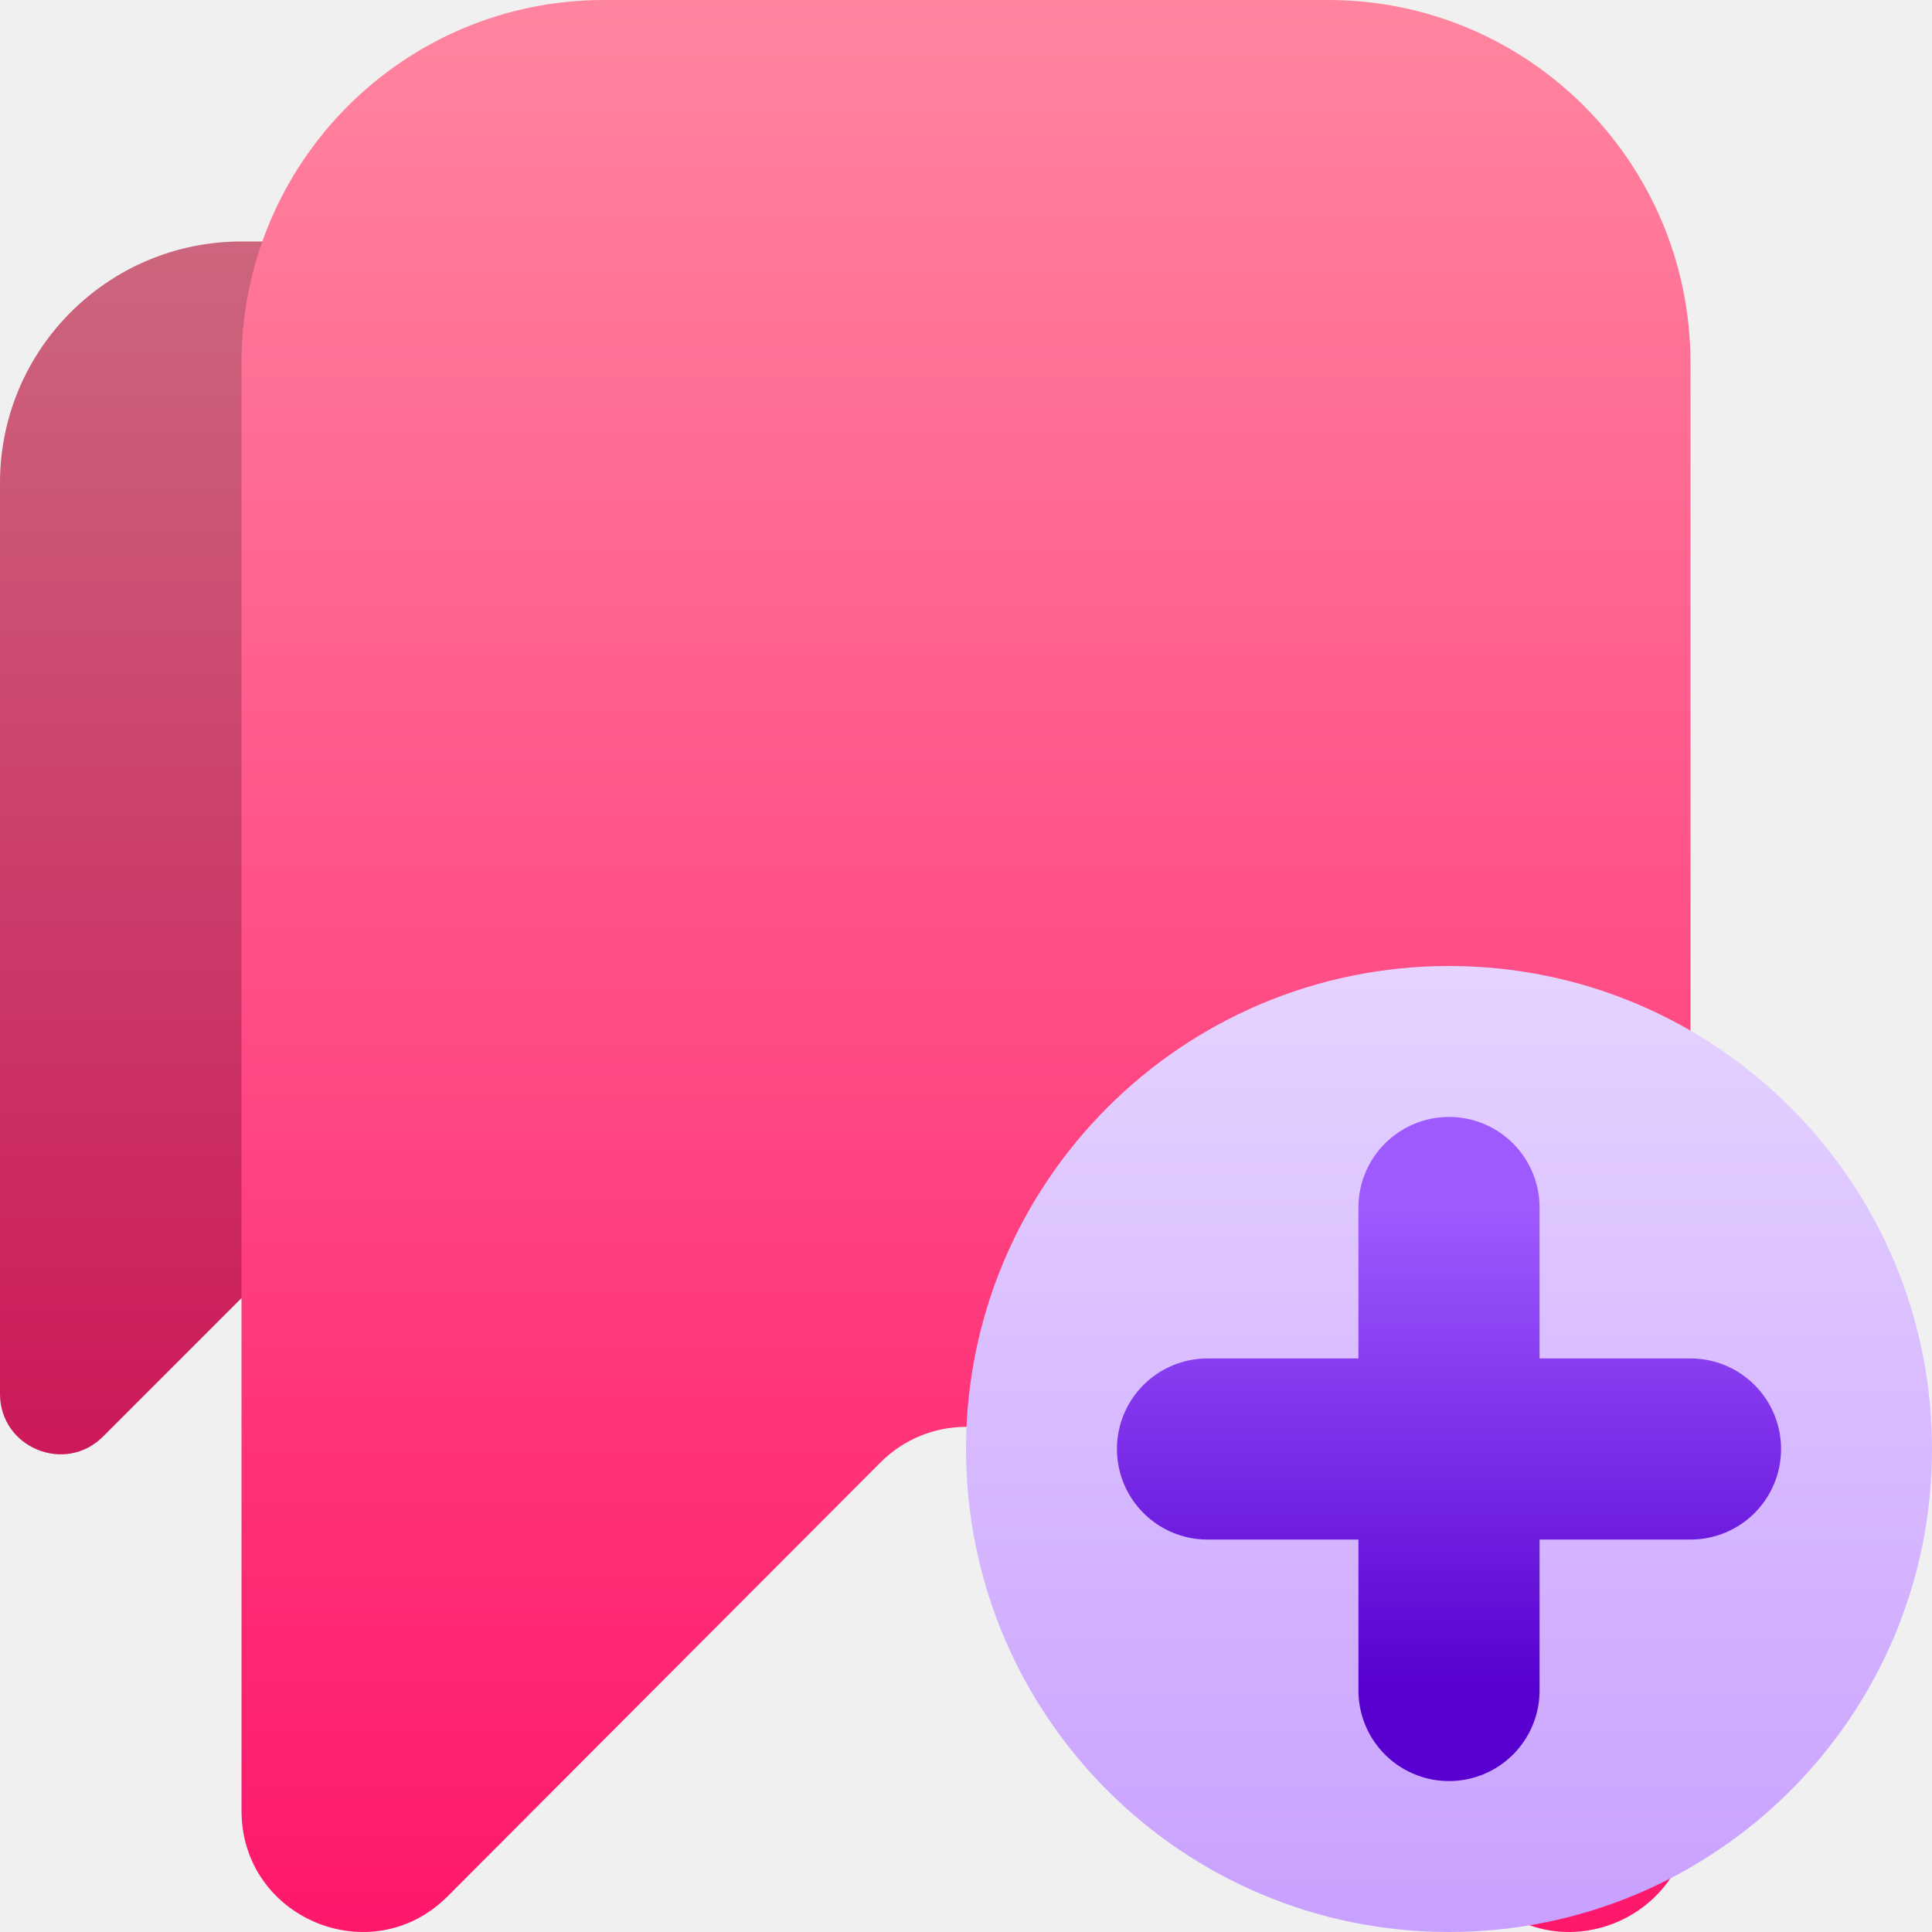
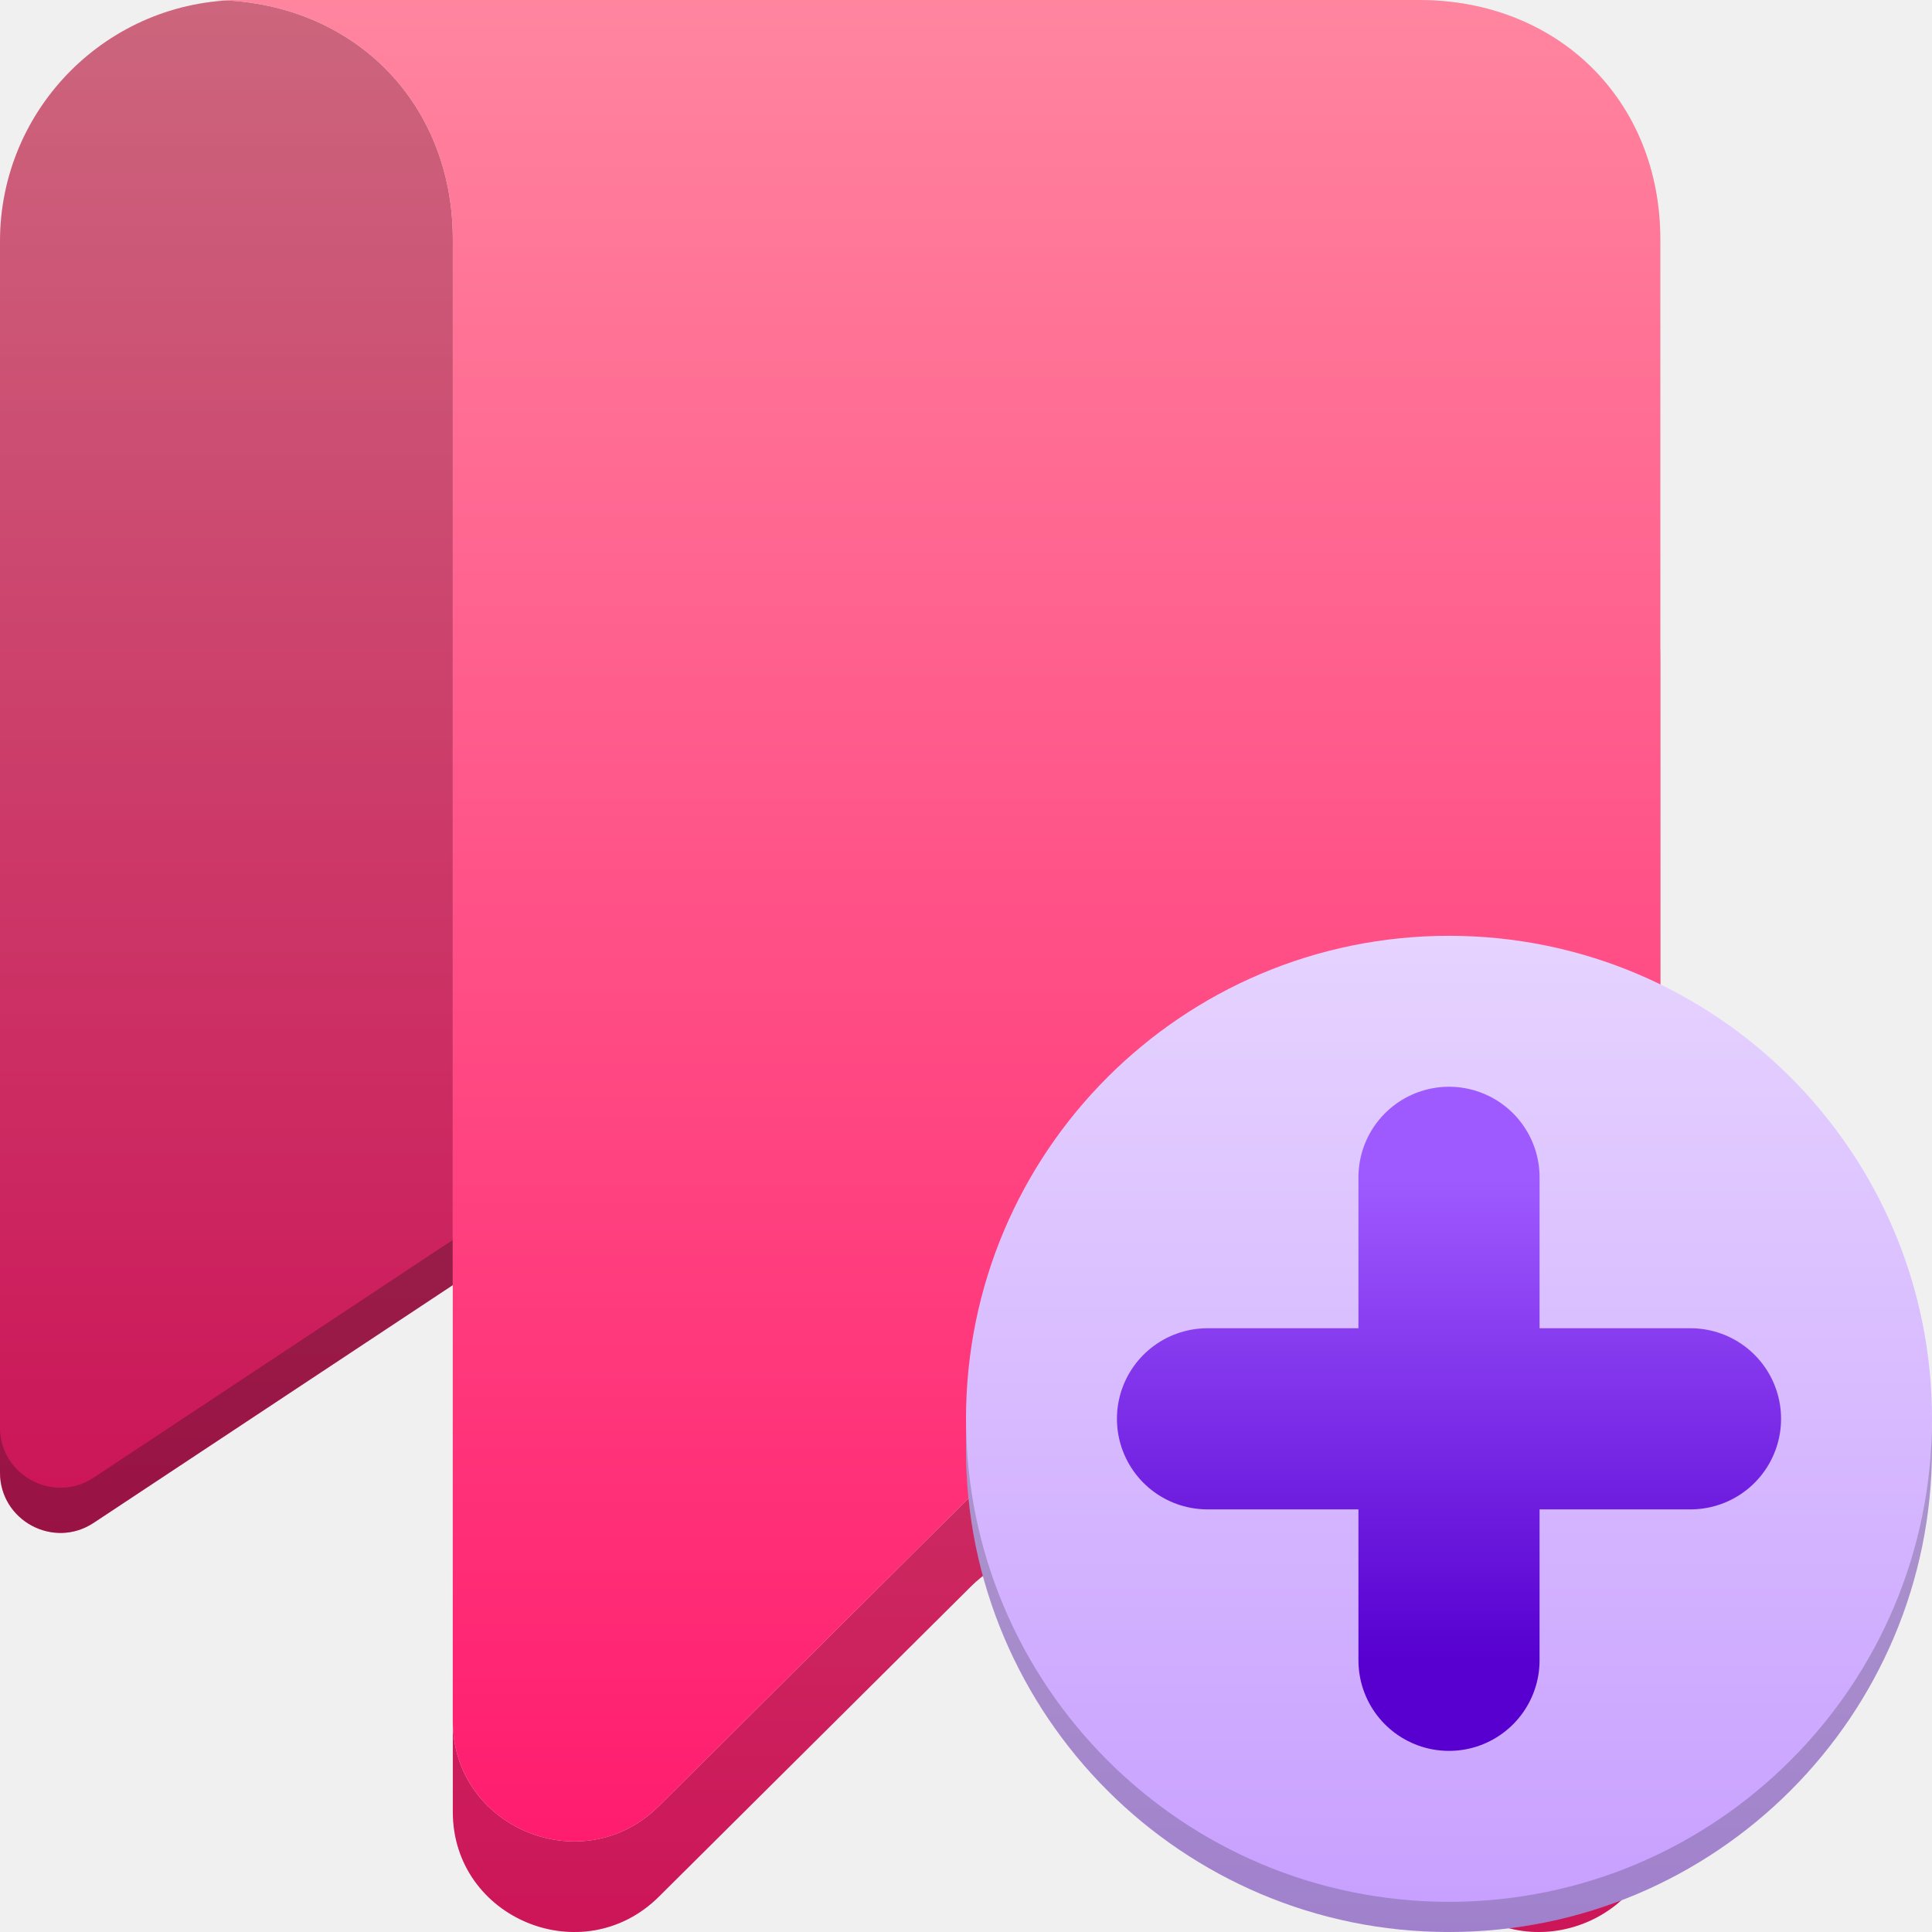
<svg xmlns="http://www.w3.org/2000/svg" width="128" height="128" fill="none">
  <g clip-path="url(#a)">
-     <path fill="url(#b)" d="M0 32c0-8.837 7.163-16 16-16h16c8.837 0 16 7.163 16 16v60.343c0 3.564-4.309 5.348-6.828 2.829L26.828 80.828a4 4 0 0 0-5.656 0L6.828 95.172C4.308 97.692 0 95.907 0 92.343z" />
-     <path fill="#350A1A" fill-opacity=".25" d="M0 32c0-8.837 7.163-16 16-16h16c8.837 0 16 7.163 16 16v60.343c0 3.564-4.309 5.348-6.828 2.829L26.828 80.828a4 4 0 0 0-5.656 0L6.828 95.172C4.308 97.692 0 95.907 0 92.343z" />
-     <path fill="url(#c)" d="M16 24.056C16 10.77 26.745 0 40 0h48c13.255 0 24 10.77 24 24.056v95.909c0 7.144-8.617 10.722-13.657 5.67L69.657 96.882a7.987 7.987 0 0 0-11.314 0l-28.686 28.753c-5.04 5.052-13.657 1.474-13.657-5.67z" />
-     <circle cx="96" cy="96" r="32" fill="url(#d)" />
-     <path stroke="url(#e)" stroke-linecap="round" stroke-linejoin="round" stroke-width="12" d="M112 96H80m16 16V80" />
+     <path fill="url(#b)" d="M0 19C0 10.163 7.163 3 16 3h54c8.837 0 16 7.163 16 16v78.555c0 3.189-3.549 5.096-6.208 3.335L45.208 77.996a4 4 0 0 0-4.416 0L6.208 100.89C3.548 102.651 0 100.744 0 97.555z" />
+     <path fill="#350A1A" fill-opacity=".5" d="M0 19C0 10.163 7.163 3 16 3h54c8.837 0 16 7.163 16 16v78.555c0 3.189-3.549 5.096-6.208 3.335L45.208 77.996a4 4 0 0 0-4.416 0L6.208 100.89C3.548 102.651 0 100.744 0 97.555z" />
+     <path fill="url(#c)" d="M0 16C0 7.163 7.163 0 16 0h54c8.837 0 16 7.163 16 16v78.555c0 3.189-3.549 5.096-6.208 3.335L45.208 74.996a4 4 0 0 0-4.416 0L6.208 97.89C3.548 99.65 0 97.744 0 94.555z" />
+     <path fill="#350A1A" fill-opacity=".25" d="M0 16C0 7.163 7.163 0 16 0h54c8.837 0 16 7.163 16 16v78.555c0 3.189-3.549 5.096-6.208 3.335L45.208 74.996a4 4 0 0 0-4.416 0L6.208 97.89C3.548 99.65 0 97.744 0 94.555z" />
+     <path fill="url(#d)" d="M110 120.032V43.857c0-13.255-10.745-24-24-24H54c-13.255 0-24 10.745-24 24v76.175c0 7.085 8.617 10.633 13.657 5.623l20.686-20.563c3.124-3.106 8.19-3.106 11.314 0l20.686 20.563c5.04 5.01 13.657 1.462 13.657-5.623" />
+     <path fill="#000" fill-opacity=".2" d="M110 120.032V43.857c0-13.255-10.745-24-24-24H54c-13.255 0-24 10.745-24 24v76.175c0 7.085 8.617 10.633 13.657 5.623l20.686-20.563c3.124-3.106 8.19-3.106 11.314 0l20.686 20.563c5.04 5.01 13.657 1.462 13.657-5.623" />
+     <path fill="#D9D9D9" d="M94 0H14c9.255 0 16 6.681 16 15.857v98.175c0 7.084 8.617 10.633 13.657 5.623l20.686-20.563c3.124-3.105 8.19-3.105 11.314 0l20.686 20.563c5.04 5.01 13.657 1.461 13.657-5.623V15.857C110 6.68 103.255 0 94 0" />
+     <path fill="url(#e)" d="M94 0H14c9.255 0 16 6.681 16 15.857v98.175c0 7.084 8.617 10.633 13.657 5.623l20.686-20.563c3.124-3.105 8.19-3.105 11.314 0l20.686 20.563c5.04 5.01 13.657 1.461 13.657-5.623V15.857C110 6.68 103.255 0 94 0" />
+     <circle cx="96" cy="96" r="32" fill="url(#f)" />
+     <circle cx="96" cy="96" r="32" fill="#000" fill-opacity=".2" />
+     <circle cx="96" cy="94" r="32" fill="url(#g)" />
+     <path stroke="url(#h)" stroke-linecap="round" stroke-linejoin="round" stroke-width="12" d="M112 94H80m16 16V78" />
  </g>
  <defs>
-     <linearGradient id="b" x1="24" x2="24" y1="16" y2="102" gradientUnits="userSpaceOnUse">
+     <linearGradient id="b" x1="43" x2="43" y1="3" y2="105" gradientUnits="userSpaceOnUse">
      <stop stop-color="#FF859F" />
      <stop offset="1" stop-color="#FF176C" />
    </linearGradient>
-     <linearGradient id="c" x1="64" x2="64" y1="0" y2="128" gradientUnits="userSpaceOnUse">
+     <linearGradient id="c" x1="43" x2="43" y1="0" y2="102" gradientUnits="userSpaceOnUse">
      <stop stop-color="#FF859F" />
      <stop offset="1" stop-color="#FF176C" />
    </linearGradient>
-     <linearGradient id="d" x1="96" x2="96" y1="64" y2="128" gradientUnits="userSpaceOnUse">
+     <linearGradient id="d" x1="62" x2="62" y1="4" y2="132" gradientUnits="userSpaceOnUse">
+       <stop stop-color="#FF859F" />
+       <stop offset="1" stop-color="#FF176C" />
+     </linearGradient>
+     <linearGradient id="e" x1="62" x2="62" y1="0" y2="128" gradientUnits="userSpaceOnUse">
+       <stop stop-color="#FF859F" />
+       <stop offset="1" stop-color="#FF176C" />
+     </linearGradient>
+     <linearGradient id="f" x1="96" x2="96" y1="64" y2="128" gradientUnits="userSpaceOnUse">
      <stop stop-color="#E6D3FF" />
      <stop offset="1" stop-color="#C8A0FF" />
    </linearGradient>
-     <linearGradient id="e" x1="96" x2="96" y1="80" y2="112" gradientUnits="userSpaceOnUse">
+     <linearGradient id="g" x1="96" x2="96" y1="62" y2="126" gradientUnits="userSpaceOnUse">
+       <stop stop-color="#E6D3FF" />
+       <stop offset="1" stop-color="#C8A0FF" />
+     </linearGradient>
+     <linearGradient id="h" x1="96" x2="96" y1="78" y2="110" gradientUnits="userSpaceOnUse">
      <stop stop-color="#9F5AFF" />
      <stop offset="1" stop-color="#5700D0" />
    </linearGradient>
    <clipPath id="a">
      <path fill="#fff" d="M0 0h128v128H0z" />
    </clipPath>
  </defs>
</svg>
